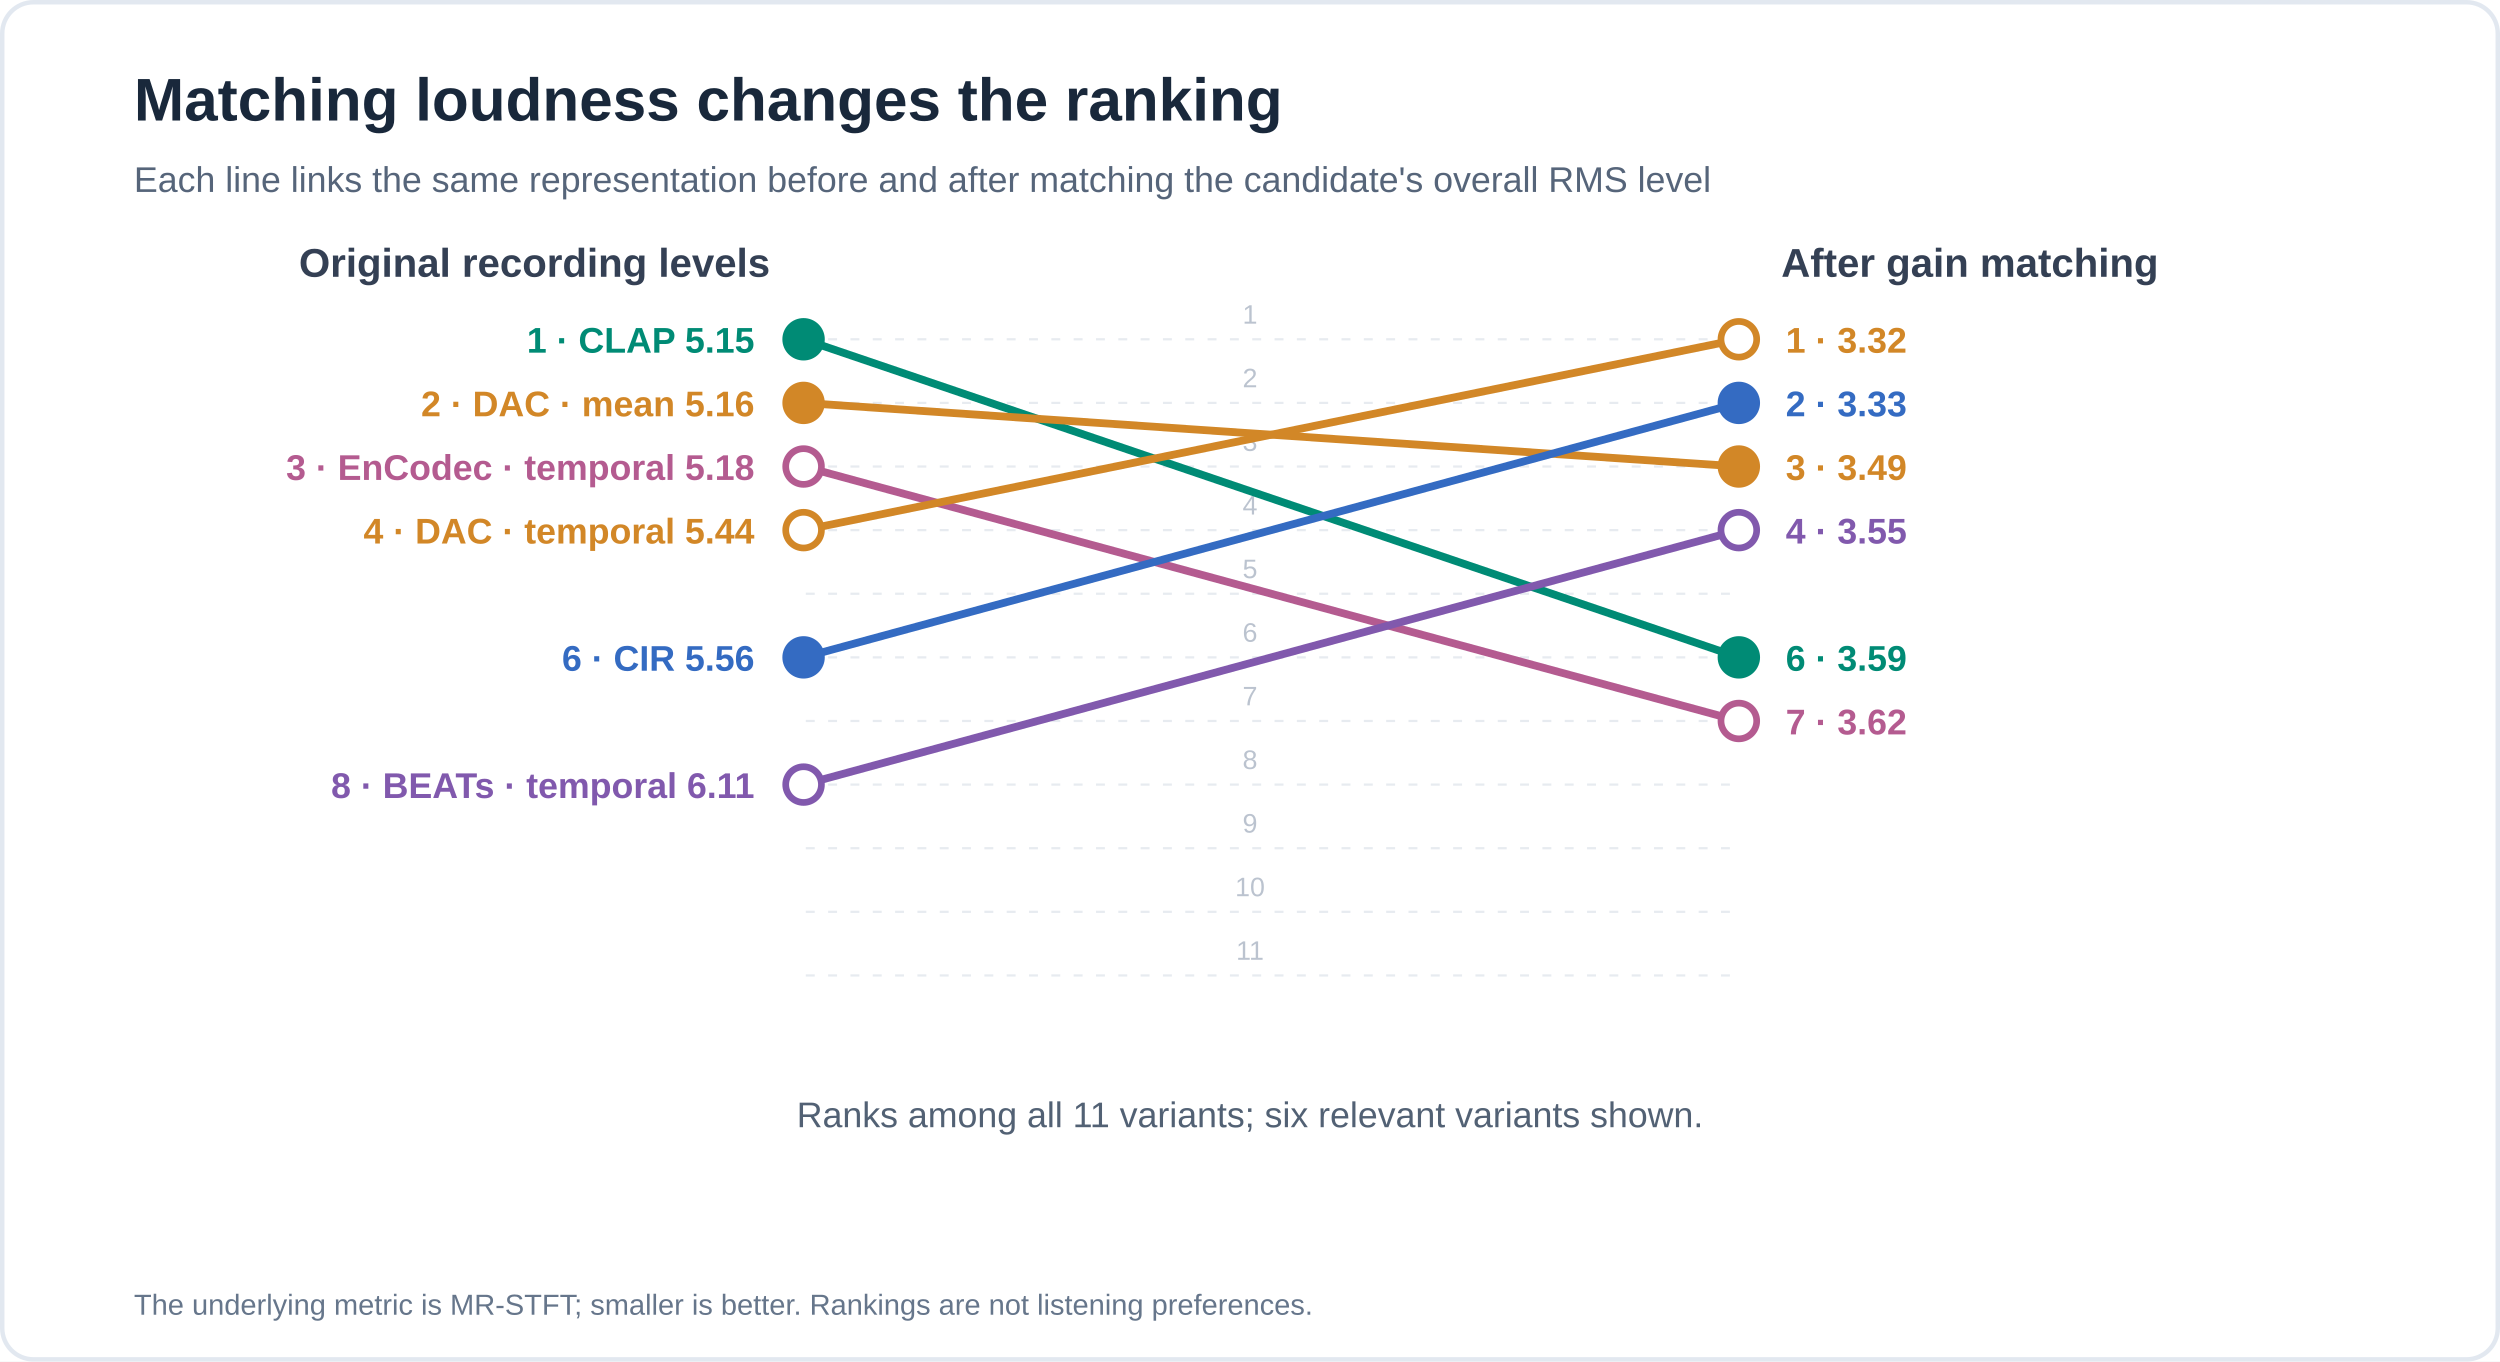
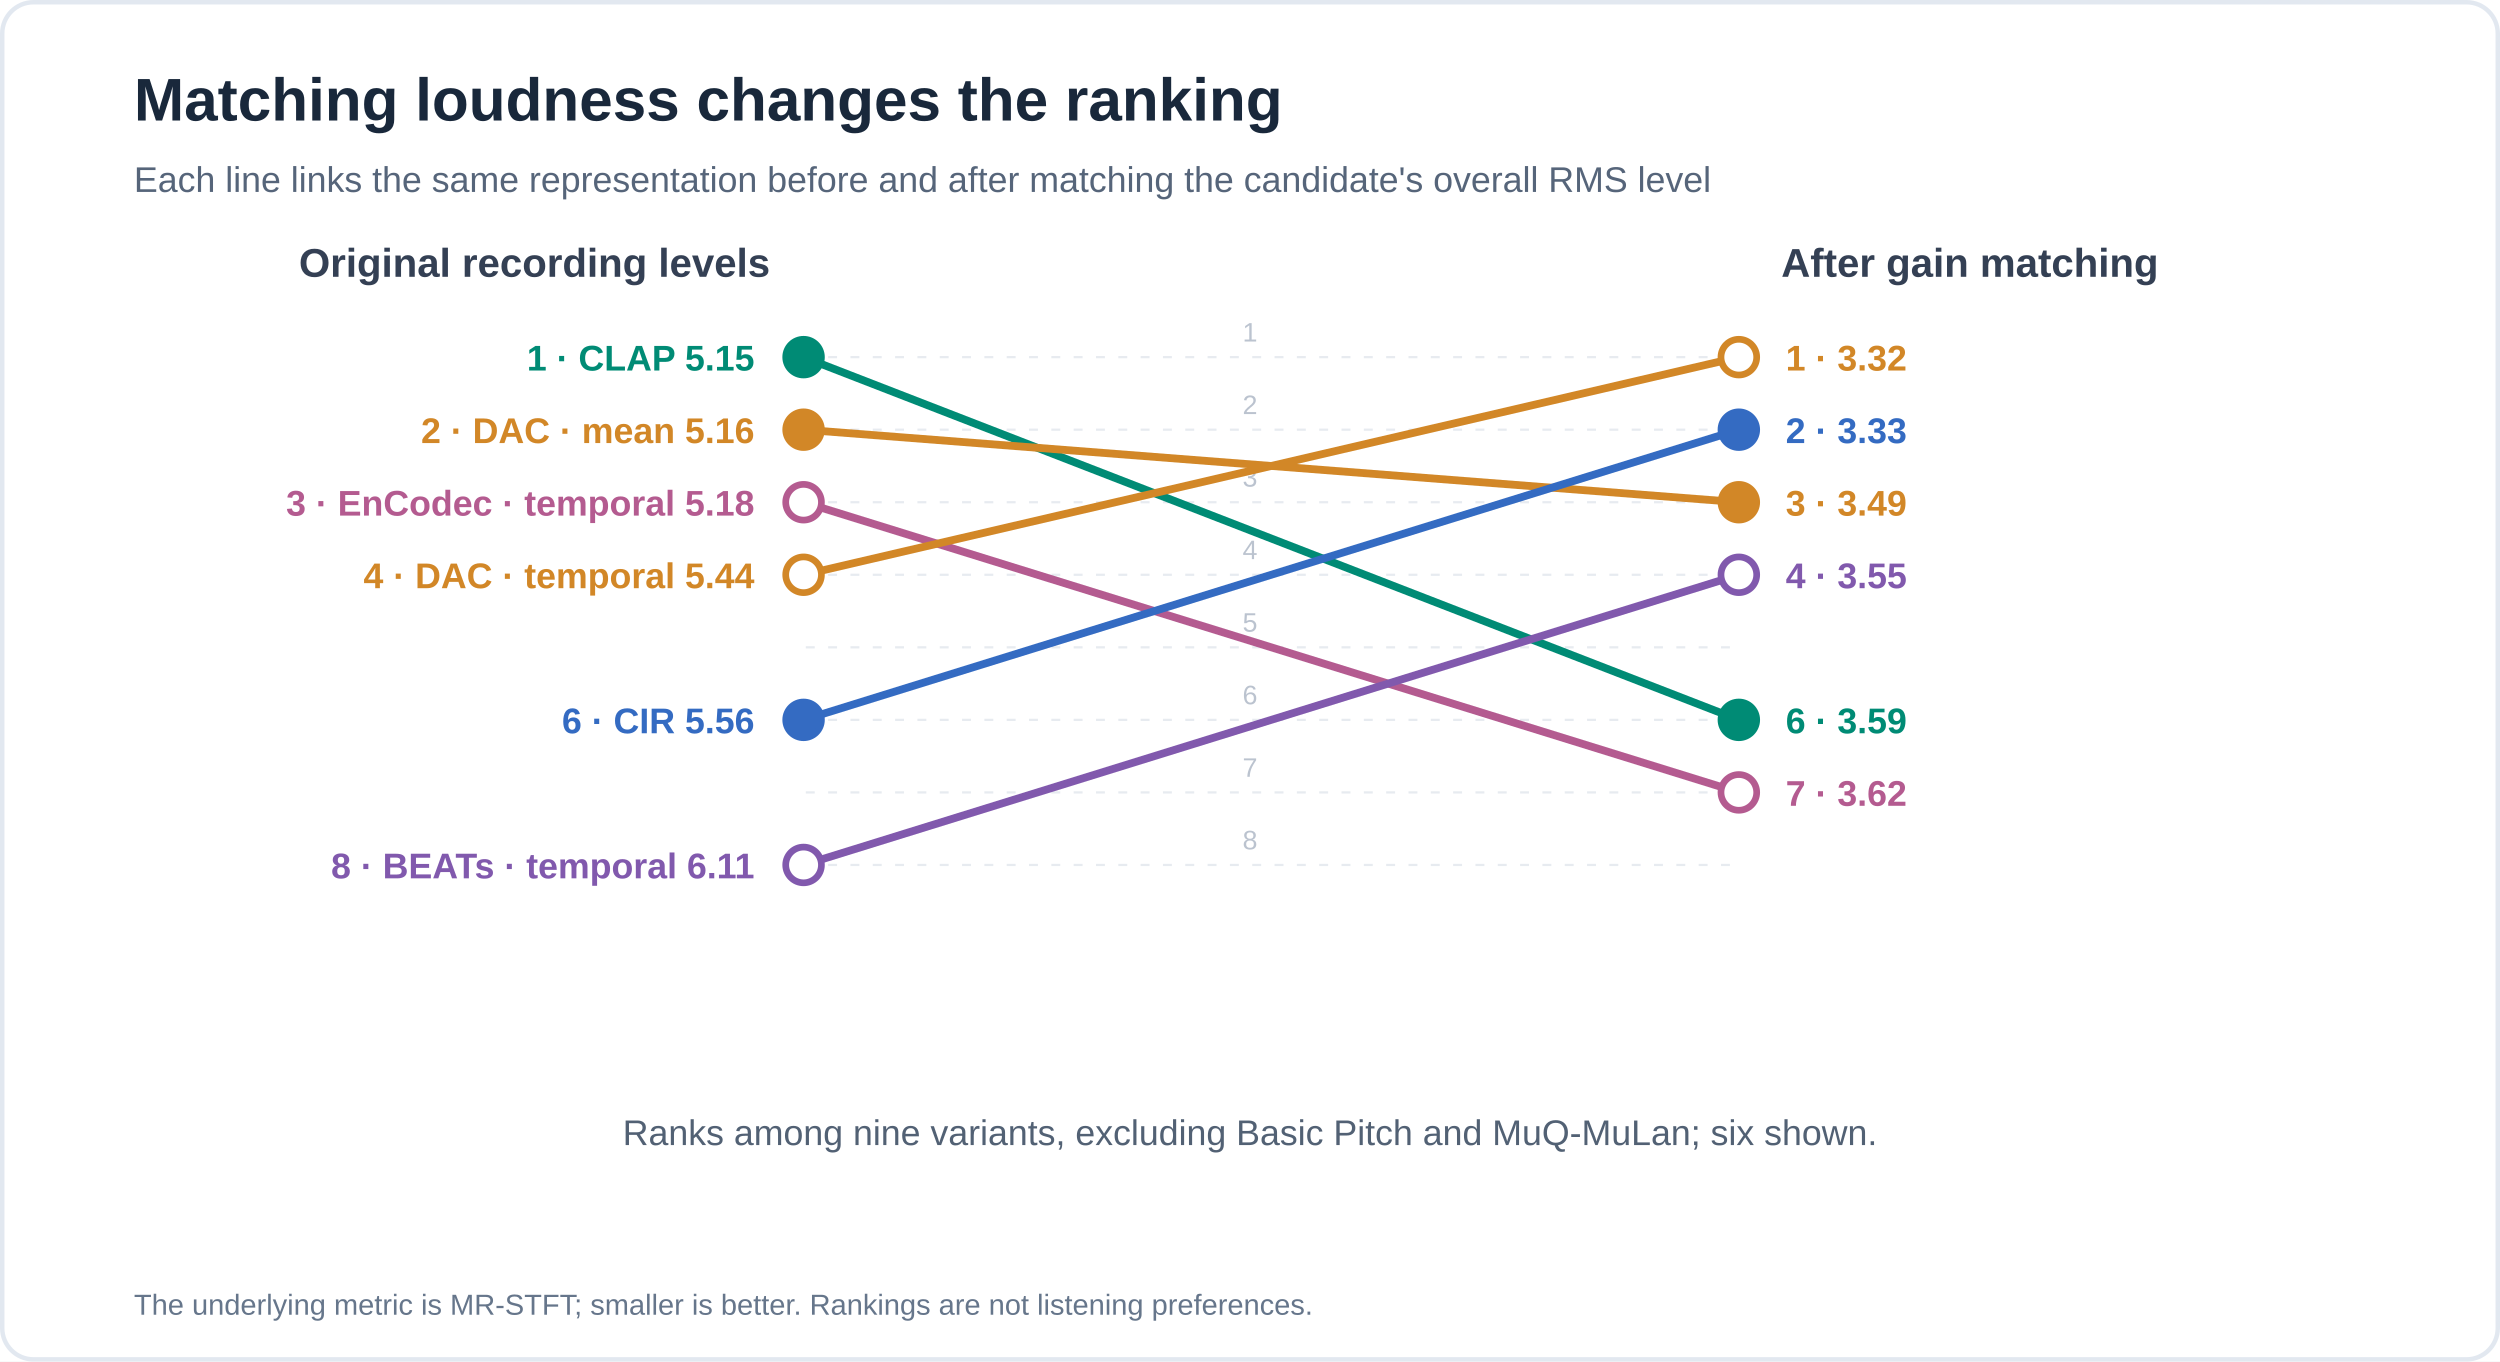
<svg xmlns="http://www.w3.org/2000/svg" width="1120" height="610" viewBox="0 0 1120 610" role="img" aria-label="Matching loudness changes the ranking">
  <rect width="1120" height="610" fill="#fff" />
  <rect x="1" y="1" width="1118" height="608" rx="14" fill="none" stroke="#e2e8f0" stroke-width="2" />
  <g font-family="Arial,Helvetica,sans-serif">
    <text x="60" y="54" font-weight="700" font-size="27" fill="#19283b">Matching loudness changes the ranking</text>
    <text x="60" y="86" font-size="16" fill="#56657a">Each line links the same representation before and after matching the candidate's overall RMS level</text>
    <text x="345" y="124" text-anchor="end" font-weight="700" font-size="18" fill="#344054">Original recording levels</text>
    <text x="798" y="124" font-weight="700" font-size="18" fill="#344054">After gain matching</text>
-     <path d="M361 152H780" stroke="#e7ebf0" stroke-dasharray="4 6" />
-     <text x="560" y="145" text-anchor="middle" font-size="12" fill="#bbc3cf">1</text>
-     <path d="M361 180.5H780" stroke="#e7ebf0" stroke-dasharray="4 6" />
-     <text x="560" y="173.5" text-anchor="middle" font-size="12" fill="#bbc3cf">2</text>
-     <path d="M361 209H780" stroke="#e7ebf0" stroke-dasharray="4 6" />
-     <text x="560" y="202" text-anchor="middle" font-size="12" fill="#bbc3cf">3</text>
-     <path d="M361 237.5H780" stroke="#e7ebf0" stroke-dasharray="4 6" />
-     <text x="560" y="230.5" text-anchor="middle" font-size="12" fill="#bbc3cf">4</text>
-     <path d="M361 266H780" stroke="#e7ebf0" stroke-dasharray="4 6" />
-     <text x="560" y="259" text-anchor="middle" font-size="12" fill="#bbc3cf">5</text>
-     <path d="M361 294.5H780" stroke="#e7ebf0" stroke-dasharray="4 6" />
-     <text x="560" y="287.5" text-anchor="middle" font-size="12" fill="#bbc3cf">6</text>
-     <path d="M361 323H780" stroke="#e7ebf0" stroke-dasharray="4 6" />
-     <text x="560" y="316" text-anchor="middle" font-size="12" fill="#bbc3cf">7</text>
-     <path d="M361 351.5H780" stroke="#e7ebf0" stroke-dasharray="4 6" />
-     <text x="560" y="344.5" text-anchor="middle" font-size="12" fill="#bbc3cf">8</text>
-     <path d="M361 380H780" stroke="#e7ebf0" stroke-dasharray="4 6" />
-     <text x="560" y="373" text-anchor="middle" font-size="12" fill="#bbc3cf">9</text>
-     <path d="M361 408.5H780" stroke="#e7ebf0" stroke-dasharray="4 6" />
-     <text x="560" y="401.5" text-anchor="middle" font-size="12" fill="#bbc3cf">10</text>
-     <path d="M361 437H780" stroke="#e7ebf0" stroke-dasharray="4 6" />
-     <text x="560" y="430" text-anchor="middle" font-size="12" fill="#bbc3cf">11</text>
-     <path d="M360 152L779 294.5" fill="none" stroke="#008b75" stroke-width="3.5" />
-     <circle cx="360" cy="152" r="8" fill="#008b75" stroke="#008b75" stroke-width="3" />
-     <circle cx="779" cy="294.5" r="8" fill="#008b75" stroke="#008b75" stroke-width="3" />
-     <text x="338" y="158" text-anchor="end" font-size="16" font-weight="700" fill="#008b75">1 · CLAP 5.15</text>
-     <text x="800" y="300.5" font-size="16" font-weight="700" fill="#008b75">6 · 3.59</text>
-     <path d="M360 180.5L779 209" fill="none" stroke="#d28727" stroke-width="3.5" />
-     <circle cx="360" cy="180.5" r="8" fill="#d28727" stroke="#d28727" stroke-width="3" />
-     <circle cx="779" cy="209" r="8" fill="#d28727" stroke="#d28727" stroke-width="3" />
-     <text x="338" y="186.5" text-anchor="end" font-size="16" font-weight="700" fill="#d28727">2 · DAC · mean 5.16</text>
-     <text x="800" y="215" font-size="16" font-weight="700" fill="#d28727">3 · 3.49</text>
-     <path d="M360 209L779 323" fill="none" stroke="#b45b90" stroke-width="3.5" />
-     <circle cx="360" cy="209" r="8" fill="white" stroke="#b45b90" stroke-width="3" />
-     <circle cx="779" cy="323" r="8" fill="white" stroke="#b45b90" stroke-width="3" />
-     <text x="338" y="215" text-anchor="end" font-size="16" font-weight="700" fill="#b45b90">3 · EnCodec · temporal 5.18</text>
-     <text x="800" y="329" font-size="16" font-weight="700" fill="#b45b90">7 · 3.62</text>
-     <path d="M360 237.5L779 152" fill="none" stroke="#d28727" stroke-width="3.5" />
-     <circle cx="360" cy="237.5" r="8" fill="white" stroke="#d28727" stroke-width="3" />
-     <circle cx="779" cy="152" r="8" fill="white" stroke="#d28727" stroke-width="3" />
-     <text x="338" y="243.5" text-anchor="end" font-size="16" font-weight="700" fill="#d28727">4 · DAC · temporal 5.44</text>
-     <text x="800" y="158" font-size="16" font-weight="700" fill="#d28727">1 · 3.32</text>
-     <path d="M360 294.5L779 180.5" fill="none" stroke="#346bc2" stroke-width="3.5" />
-     <circle cx="360" cy="294.5" r="8" fill="#346bc2" stroke="#346bc2" stroke-width="3" />
-     <circle cx="779" cy="180.5" r="8" fill="#346bc2" stroke="#346bc2" stroke-width="3" />
-     <text x="338" y="300.5" text-anchor="end" font-size="16" font-weight="700" fill="#346bc2">6 · CIR 5.56</text>
-     <text x="800" y="186.5" font-size="16" font-weight="700" fill="#346bc2">2 · 3.33</text>
-     <path d="M360 351.5L779 237.5" fill="none" stroke="#8159ad" stroke-width="3.5" />
-     <circle cx="360" cy="351.5" r="8" fill="white" stroke="#8159ad" stroke-width="3" />
-     <circle cx="779" cy="237.5" r="8" fill="white" stroke="#8159ad" stroke-width="3" />
-     <text x="338" y="357.5" text-anchor="end" font-size="16" font-weight="700" fill="#8159ad">8 · BEATs · temporal 6.11</text>
-     <text x="800" y="243.5" font-size="16" font-weight="700" fill="#8159ad">4 · 3.55</text>
-     <text x="560" y="505" text-anchor="middle" font-size="16" fill="#526174">Ranks among all 11 variants; six relevant variants shown.</text>
+     <path d="M361 160.00H780" stroke="#e7ebf0" stroke-dasharray="4 6" />
+     <text x="560" y="153.00" text-anchor="middle" font-size="12" fill="#bbc3cf">1</text>
+     <path d="M361 192.50H780" stroke="#e7ebf0" stroke-dasharray="4 6" />
+     <text x="560" y="185.50" text-anchor="middle" font-size="12" fill="#bbc3cf">2</text>
+     <path d="M361 225.00H780" stroke="#e7ebf0" stroke-dasharray="4 6" />
+     <text x="560" y="218.00" text-anchor="middle" font-size="12" fill="#bbc3cf">3</text>
+     <path d="M361 257.50H780" stroke="#e7ebf0" stroke-dasharray="4 6" />
+     <text x="560" y="250.50" text-anchor="middle" font-size="12" fill="#bbc3cf">4</text>
+     <path d="M361 290.00H780" stroke="#e7ebf0" stroke-dasharray="4 6" />
+     <text x="560" y="283.00" text-anchor="middle" font-size="12" fill="#bbc3cf">5</text>
+     <path d="M361 322.50H780" stroke="#e7ebf0" stroke-dasharray="4 6" />
+     <text x="560" y="315.50" text-anchor="middle" font-size="12" fill="#bbc3cf">6</text>
+     <path d="M361 355.00H780" stroke="#e7ebf0" stroke-dasharray="4 6" />
+     <text x="560" y="348.00" text-anchor="middle" font-size="12" fill="#bbc3cf">7</text>
+     <path d="M361 387.50H780" stroke="#e7ebf0" stroke-dasharray="4 6" />
+     <text x="560" y="380.50" text-anchor="middle" font-size="12" fill="#bbc3cf">8</text>
+     <path d="M360 160.00L779 322.50" fill="none" stroke="#008b75" stroke-width="3.5" />
+     <circle cx="360" cy="160.00" r="8" fill="#008b75" stroke="#008b75" stroke-width="3" />
+     <circle cx="779" cy="322.50" r="8" fill="#008b75" stroke="#008b75" stroke-width="3" />
+     <text x="338" y="166.00" text-anchor="end" font-size="16" font-weight="700" fill="#008b75">1 · CLAP 5.15</text>
+     <text x="800" y="328.50" font-size="16" font-weight="700" fill="#008b75">6 · 3.59</text>
+     <path d="M360 192.50L779 225.00" fill="none" stroke="#d28727" stroke-width="3.5" />
+     <circle cx="360" cy="192.50" r="8" fill="#d28727" stroke="#d28727" stroke-width="3" />
+     <circle cx="779" cy="225.00" r="8" fill="#d28727" stroke="#d28727" stroke-width="3" />
+     <text x="338" y="198.50" text-anchor="end" font-size="16" font-weight="700" fill="#d28727">2 · DAC · mean 5.16</text>
+     <text x="800" y="231.00" font-size="16" font-weight="700" fill="#d28727">3 · 3.49</text>
+     <path d="M360 225.00L779 355.00" fill="none" stroke="#b45b90" stroke-width="3.5" />
+     <circle cx="360" cy="225.00" r="8" fill="white" stroke="#b45b90" stroke-width="3" />
+     <circle cx="779" cy="355.00" r="8" fill="white" stroke="#b45b90" stroke-width="3" />
+     <text x="338" y="231.00" text-anchor="end" font-size="16" font-weight="700" fill="#b45b90">3 · EnCodec · temporal 5.18</text>
+     <text x="800" y="361.00" font-size="16" font-weight="700" fill="#b45b90">7 · 3.62</text>
+     <path d="M360 257.50L779 160.00" fill="none" stroke="#d28727" stroke-width="3.5" />
+     <circle cx="360" cy="257.50" r="8" fill="white" stroke="#d28727" stroke-width="3" />
+     <circle cx="779" cy="160.00" r="8" fill="white" stroke="#d28727" stroke-width="3" />
+     <text x="338" y="263.50" text-anchor="end" font-size="16" font-weight="700" fill="#d28727">4 · DAC · temporal 5.44</text>
+     <text x="800" y="166.00" font-size="16" font-weight="700" fill="#d28727">1 · 3.32</text>
+     <path d="M360 322.50L779 192.50" fill="none" stroke="#346bc2" stroke-width="3.5" />
+     <circle cx="360" cy="322.50" r="8" fill="#346bc2" stroke="#346bc2" stroke-width="3" />
+     <circle cx="779" cy="192.50" r="8" fill="#346bc2" stroke="#346bc2" stroke-width="3" />
+     <text x="338" y="328.50" text-anchor="end" font-size="16" font-weight="700" fill="#346bc2">6 · CIR 5.56</text>
+     <text x="800" y="198.50" font-size="16" font-weight="700" fill="#346bc2">2 · 3.33</text>
+     <path d="M360 387.50L779 257.50" fill="none" stroke="#8159ad" stroke-width="3.5" />
+     <circle cx="360" cy="387.50" r="8" fill="white" stroke="#8159ad" stroke-width="3" />
+     <circle cx="779" cy="257.50" r="8" fill="white" stroke="#8159ad" stroke-width="3" />
+     <text x="338" y="393.50" text-anchor="end" font-size="16" font-weight="700" fill="#8159ad">8 · BEATs · temporal 6.11</text>
+     <text x="800" y="263.50" font-size="16" font-weight="700" fill="#8159ad">4 · 3.55</text>
+     <text x="560" y="513" text-anchor="middle" font-size="16" fill="#526174">Ranks among nine variants, excluding Basic Pitch and MuQ-MuLan; six shown.</text>
    <text x="60" y="589" font-size="13" fill="#66768b">The underlying metric is MR-STFT; smaller is better. Rankings are not listening preferences.</text>
  </g>
</svg>
